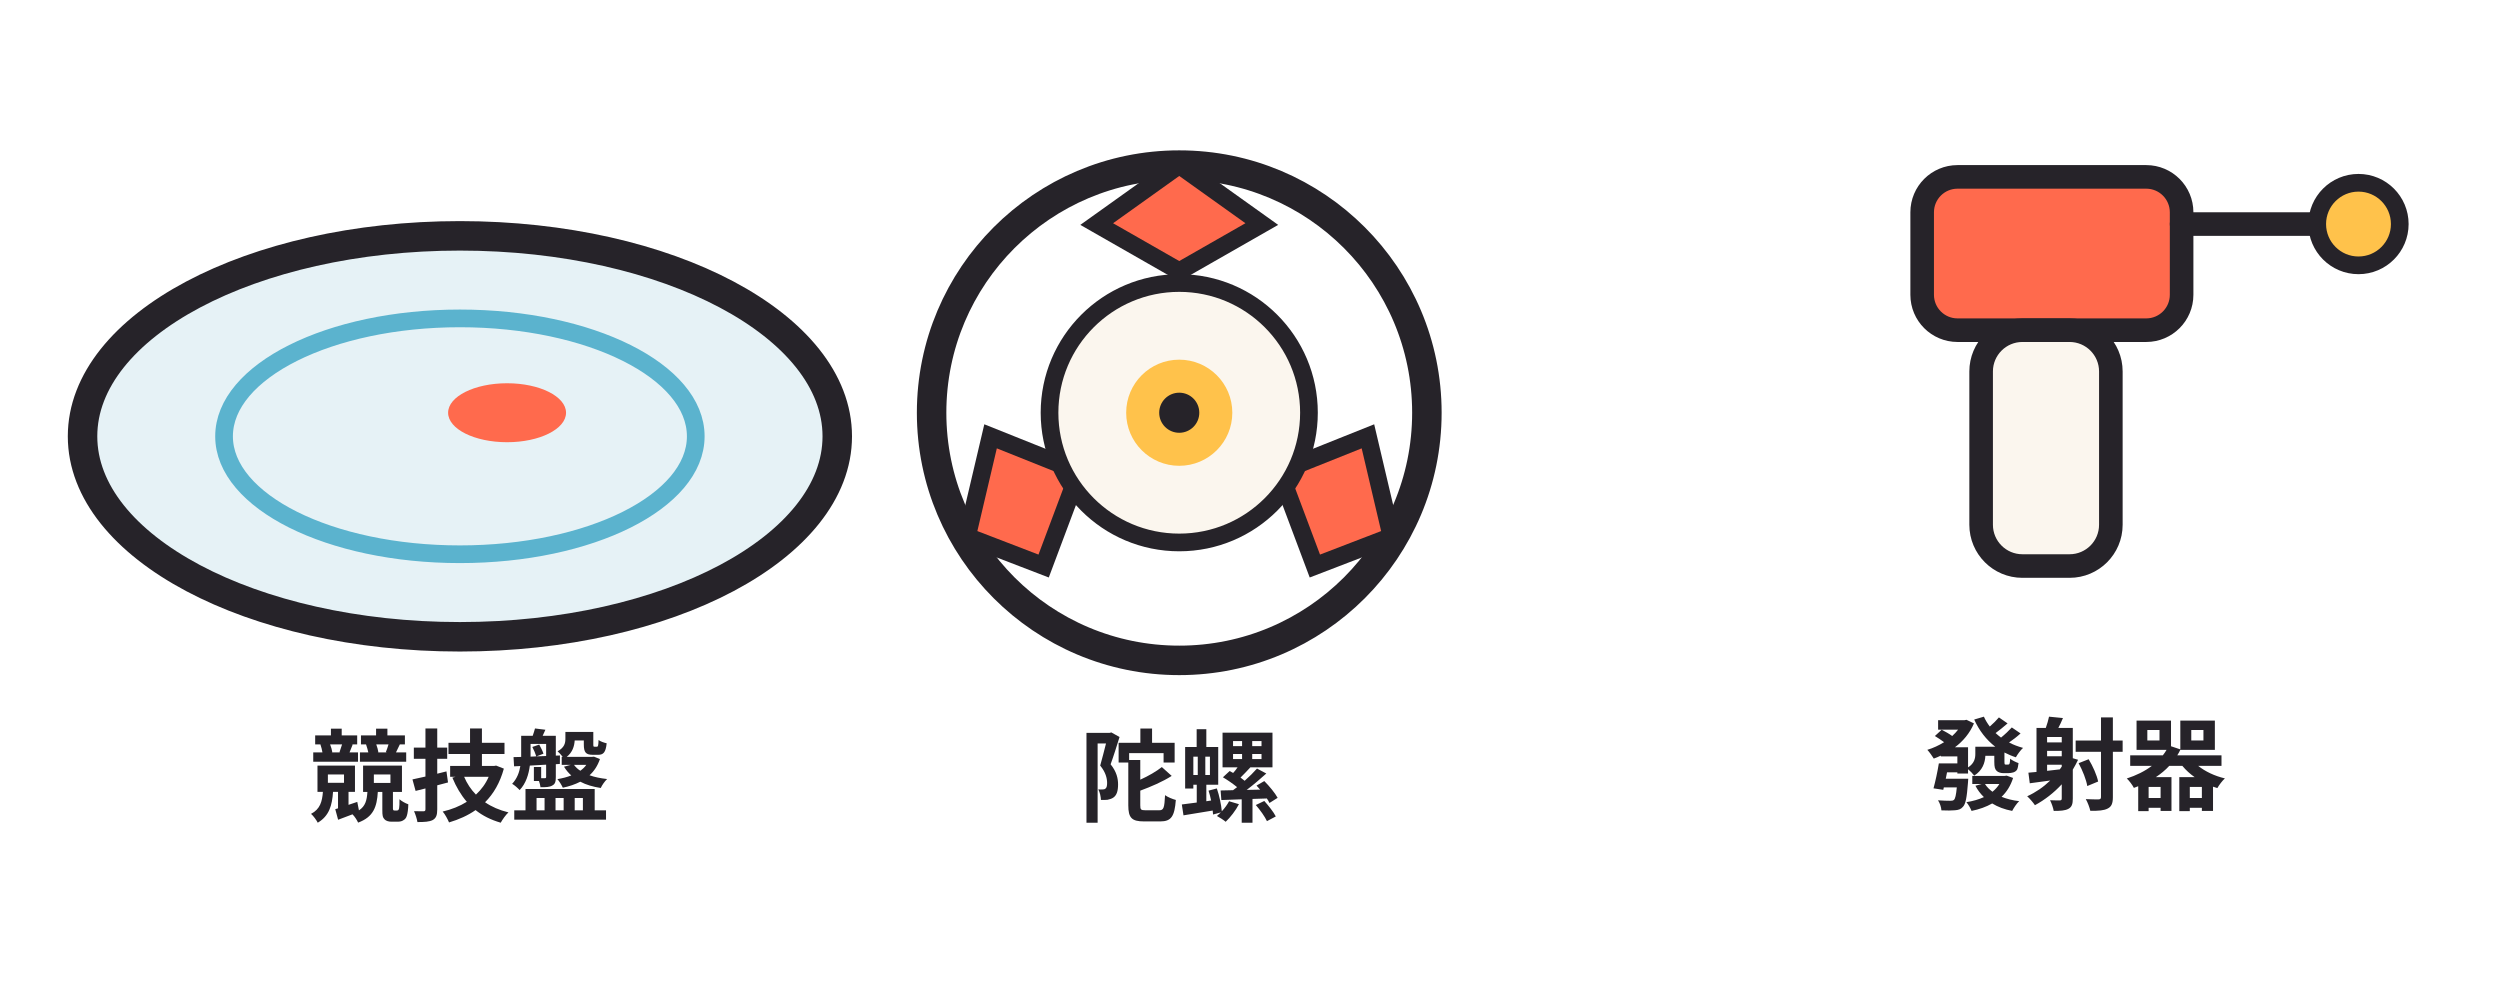
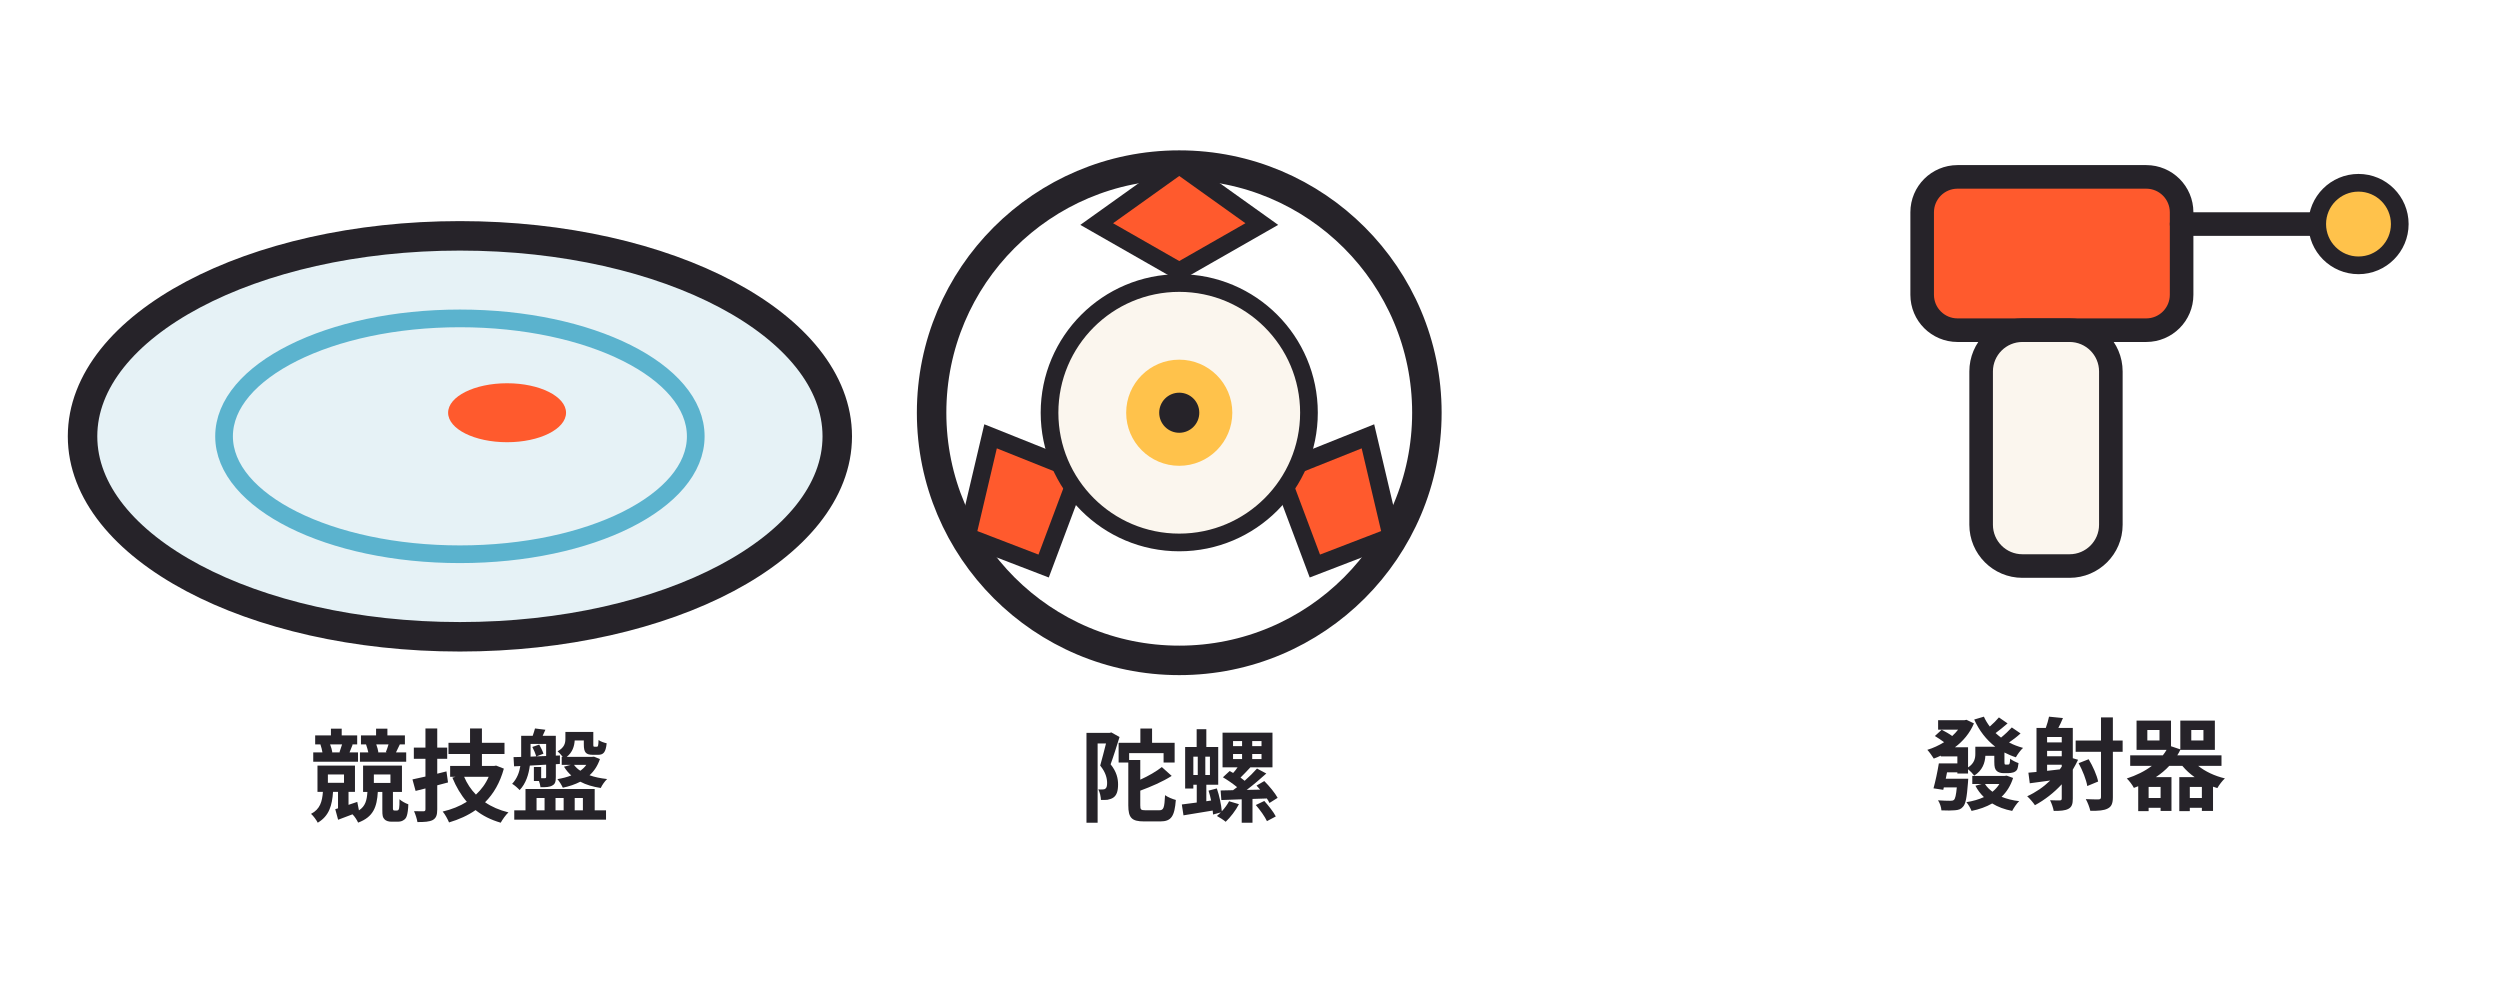
<svg xmlns="http://www.w3.org/2000/svg" viewBox="0 0 424 170" role="img" aria-label="一套戰鬥陀螺：競技盤、陀螺、發射器">
  <g>
    <ellipse cx="78" cy="74" rx="64" ry="34" fill="#E6F2F6" stroke="#262329" stroke-width="5" />
    <ellipse cx="78" cy="74" rx="40" ry="20" fill="none" stroke="#5BB3CE" stroke-width="3" />
-     <ellipse cx="86" cy="70" rx="10" ry="5" fill="#FF6A4D" />
+     <ellipse cx="86" cy="70" rx="10" ry="5" fill="#FF5A2D" />
    <text x="78" y="138" text-anchor="middle" font-family="'Noto Sans TC',sans-serif" font-weight="700" font-size="17" fill="#262329">競技盤</text>
  </g>
  <g transform="translate(200,70)">
    <circle r="42" fill="none" stroke="#262329" stroke-width="5" />
-     <g fill="#FF6A4D" stroke="#262329" stroke-width="3">
+     <g fill="#FF5A2D" stroke="#262329" stroke-width="3">
      <path d="M0 -42 l14 10 -14 8 -14 -8z" />
      <path d="M36 21 l-4 -17 -15 6 6 16z" />
      <path d="M-36 21 l4 -17 15 6 -6 16z" />
    </g>
    <circle r="22" fill="#FBF6EE" stroke="#262329" stroke-width="3" />
    <circle r="9" fill="#FFC24B" />
    <circle r="3.4" fill="#262329" />
    <text y="68" text-anchor="middle" font-family="'Noto Sans TC',sans-serif" font-weight="700" font-size="17" fill="#262329">陀螺</text>
  </g>
  <g transform="translate(330,30)">
-     <rect x="-4" y="0" width="44" height="26" rx="6" fill="#FF6A4D" stroke="#262329" stroke-width="4" />
+     <rect x="-4" y="0" width="44" height="26" rx="6" fill="#FF5A2D" stroke="#262329" stroke-width="4" />
    <rect x="6" y="26" width="22" height="40" rx="7" fill="#FBF6EE" stroke="#262329" stroke-width="4" />
    <path d="M40 8 h26" stroke="#262329" stroke-width="4" stroke-linecap="round" />
    <circle cx="70" cy="8" r="7" fill="#FFC24B" stroke="#262329" stroke-width="3" />
    <text x="22" y="106" text-anchor="middle" font-family="'Noto Sans TC',sans-serif" font-weight="700" font-size="17" fill="#262329">發射器</text>
  </g>
</svg>
